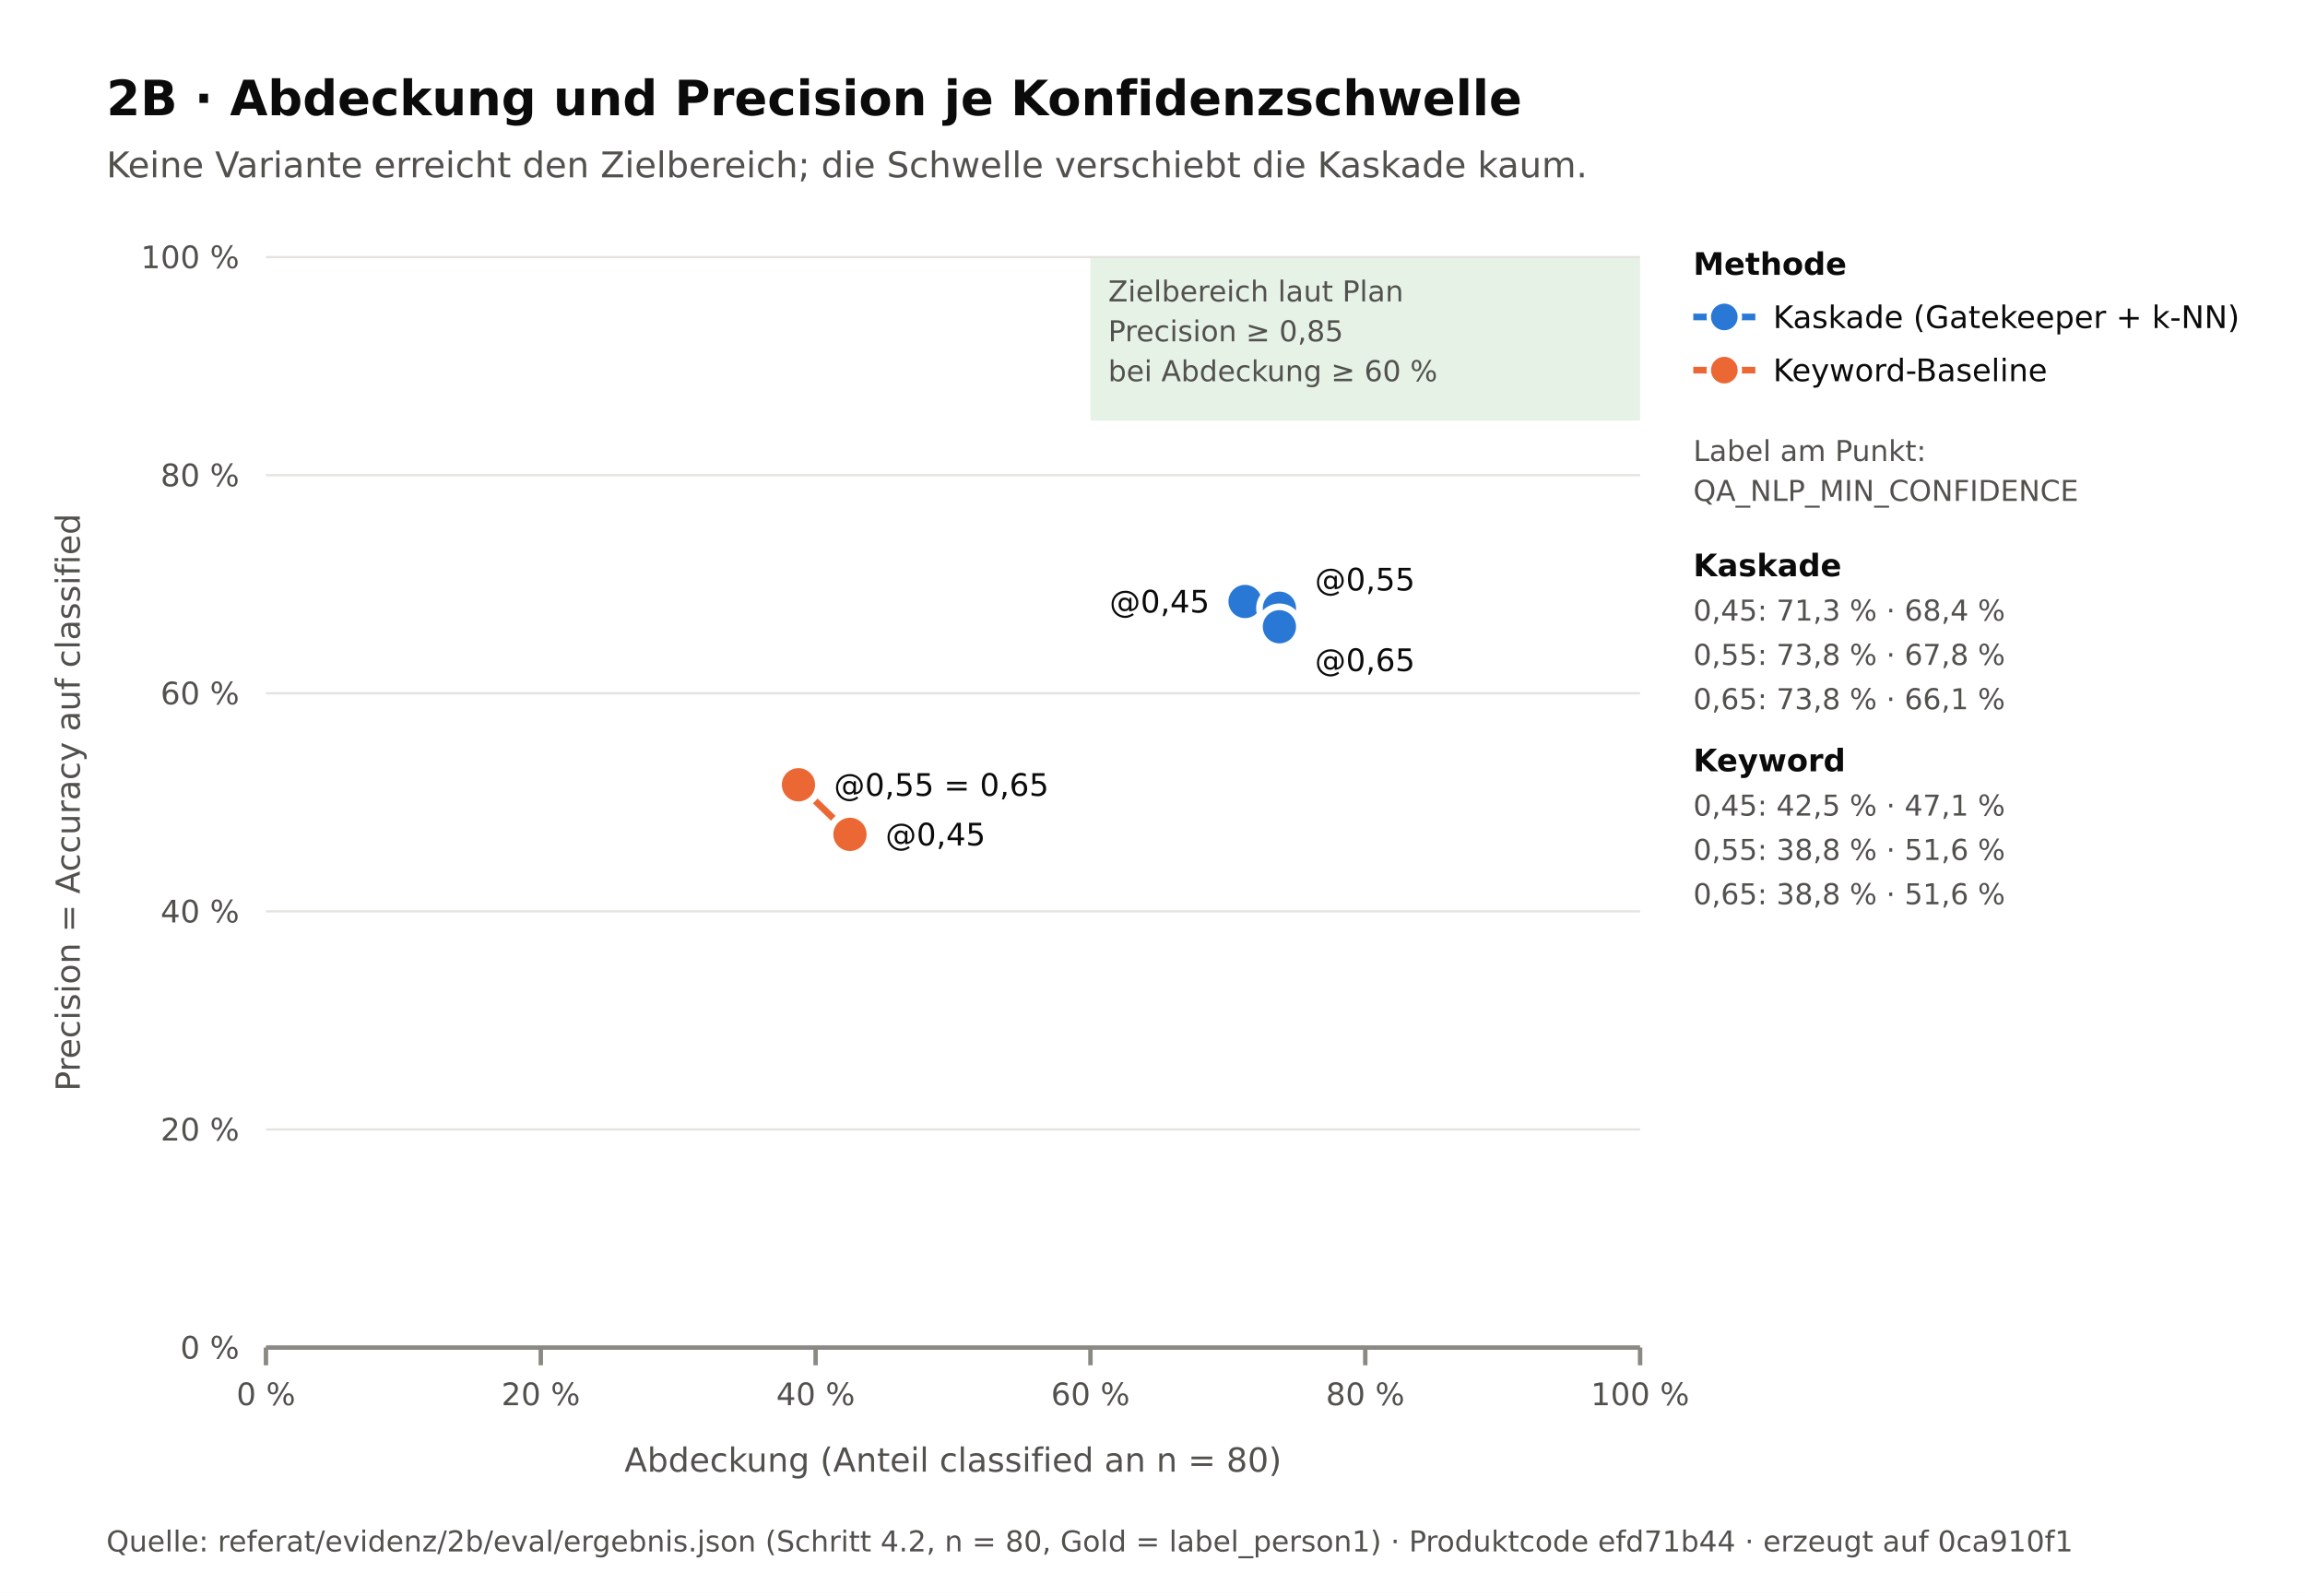
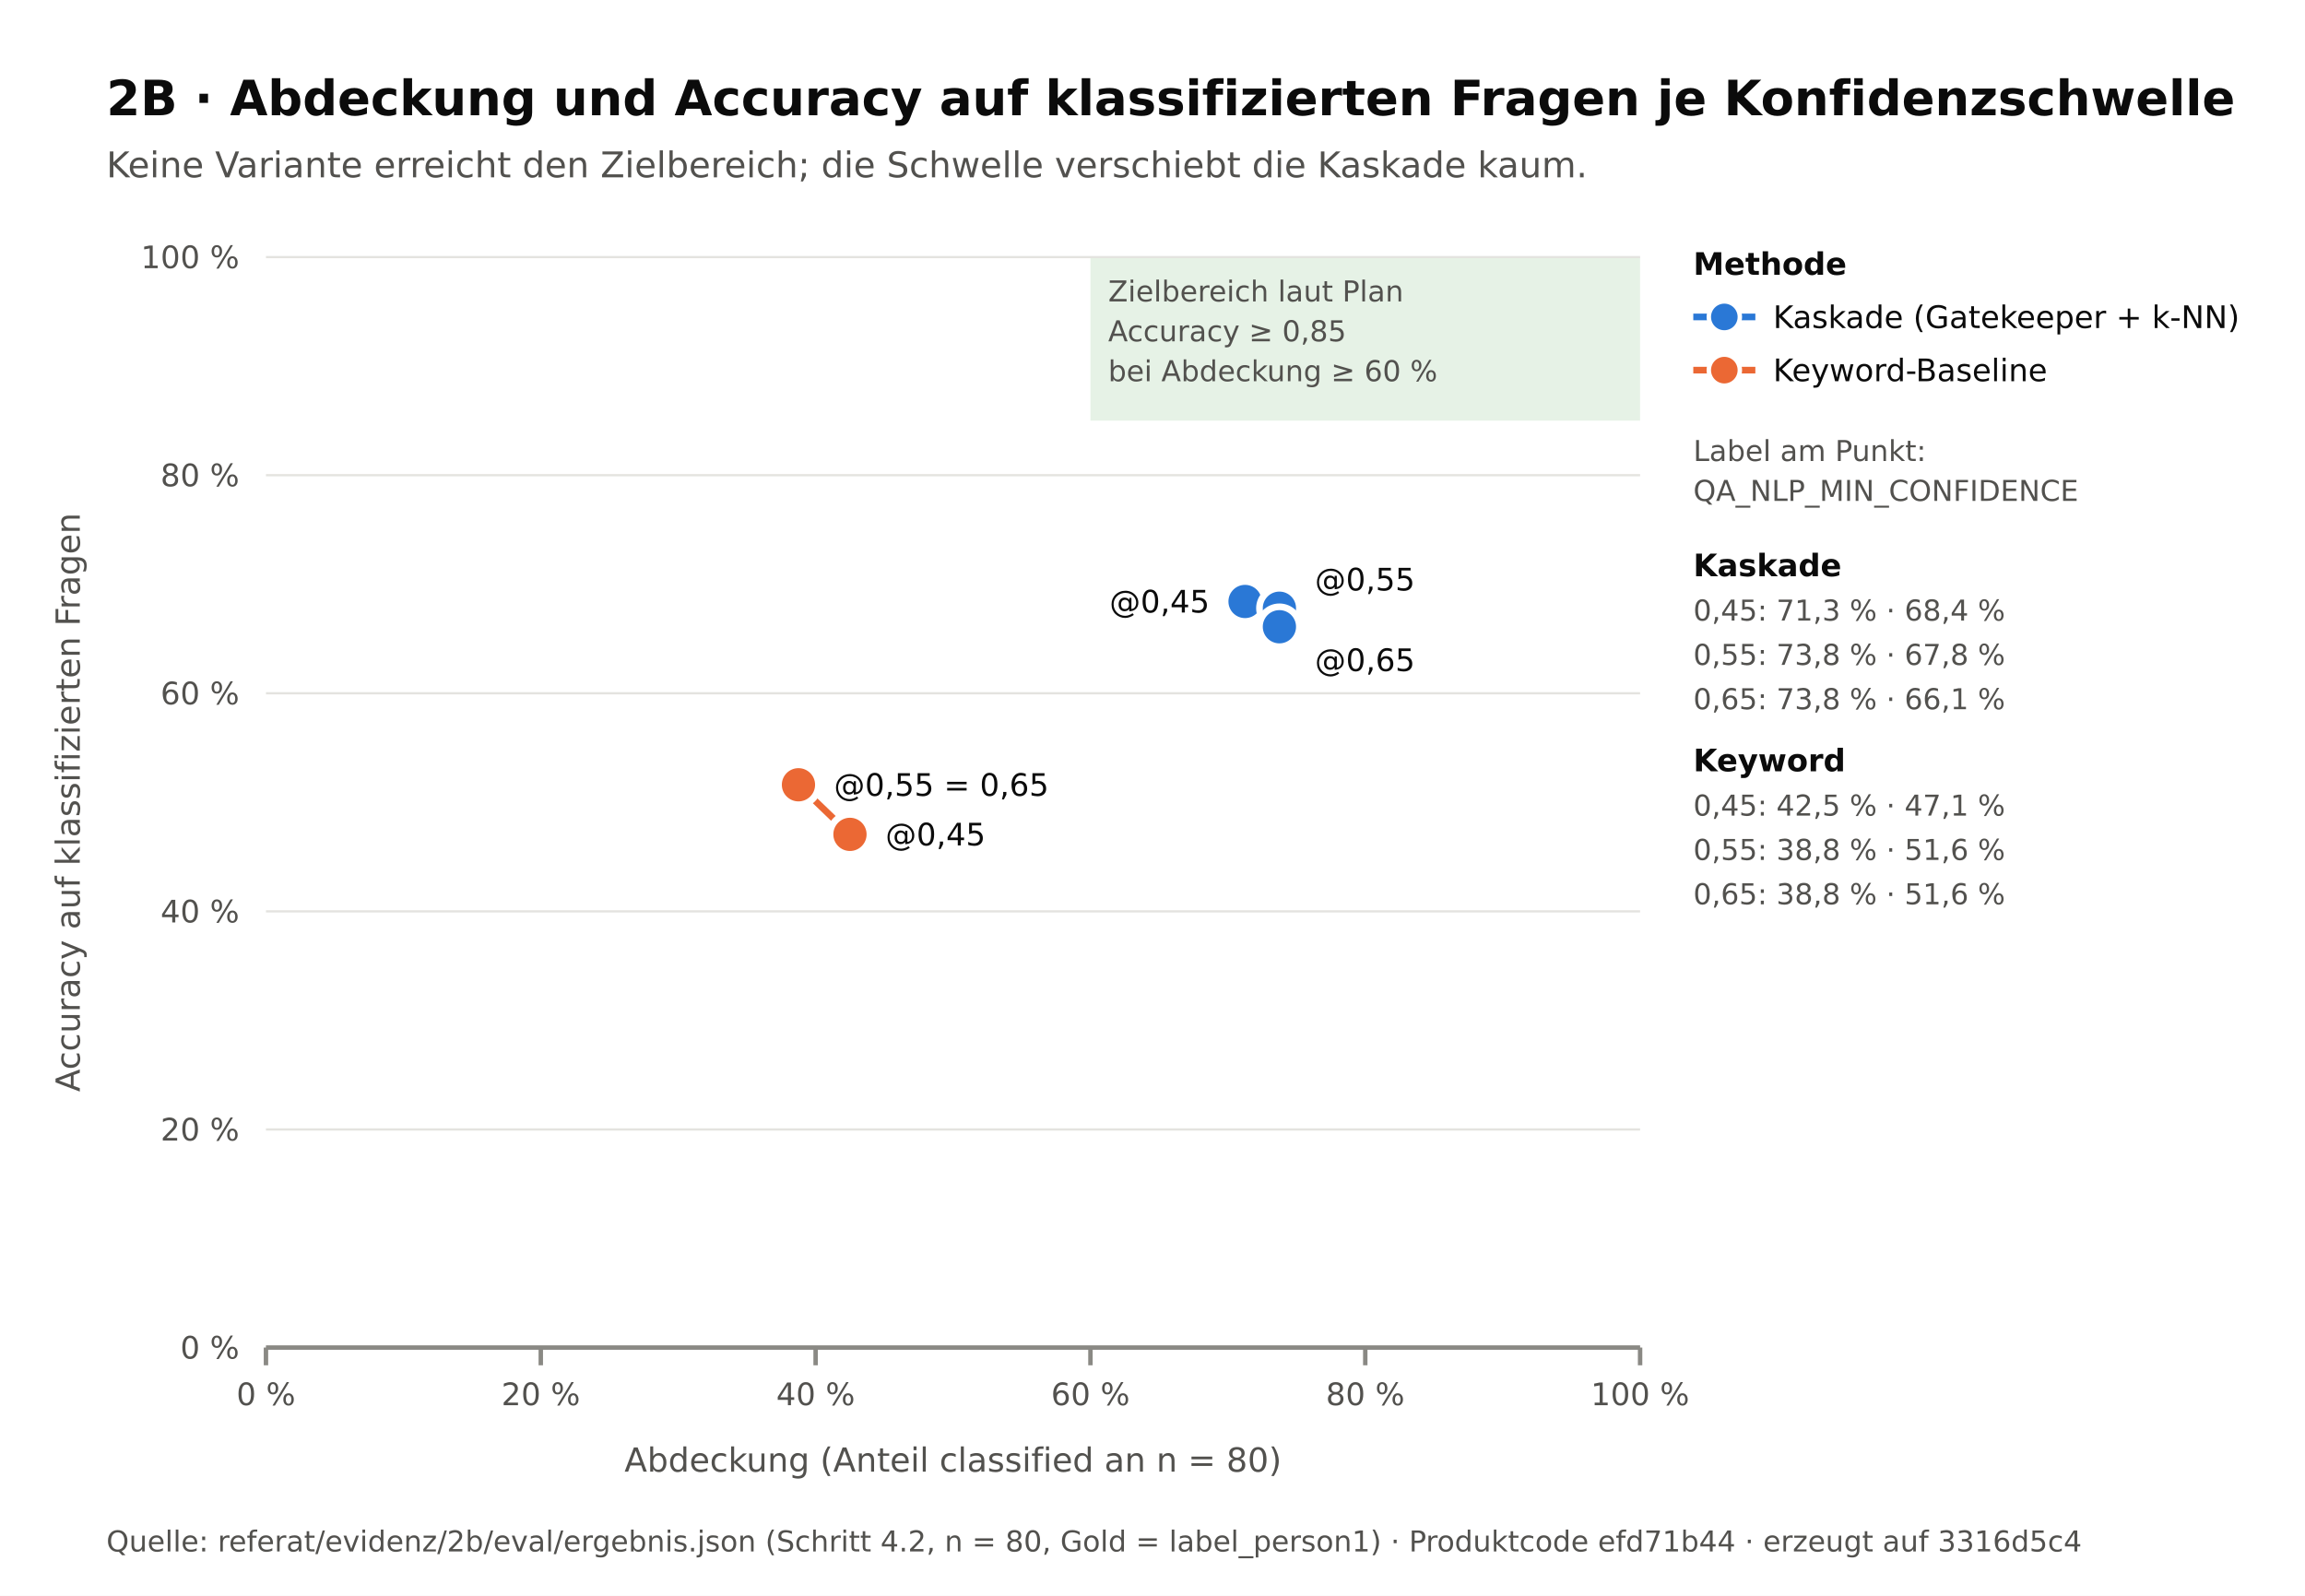
<svg xmlns="http://www.w3.org/2000/svg" width="520" height="360" viewBox="0 0 520 360">
  <rect x="0.00" y="0.00" width="520.00" height="360.00" fill="#ffffff" />
-   <text x="24.00" y="26.00" font-family="'DejaVu Sans', sans-serif" font-size="11" fill="#0b0b0b" text-anchor="start" font-weight="bold">2B · Abdeckung und Precision je Konfidenzschwelle</text>
+   <text x="24.00" y="26.00" font-family="'DejaVu Sans', sans-serif" font-size="11" fill="#0b0b0b" text-anchor="start" font-weight="bold">2B · Abdeckung und Accuracy auf klassifizierten Fragen je Konfidenzschwelle</text>
  <text x="24.00" y="40.00" font-family="'DejaVu Sans', sans-serif" font-size="8" fill="#52514e" text-anchor="start">Keine Variante erreicht den Zielbereich; die Schwelle verschiebt die Kaskade kaum.</text>
  <rect x="246.00" y="58.00" width="124.00" height="36.90" fill="#e6f2e6" />
  <text x="250.00" y="68.00" font-family="'DejaVu Sans', sans-serif" font-size="6.5" fill="#52514e" text-anchor="start">Zielbereich laut Plan</text>
-   <text x="250.00" y="77.00" font-family="'DejaVu Sans', sans-serif" font-size="6.5" fill="#52514e" text-anchor="start">Precision ≥ 0,85</text>
+   <text x="250.00" y="77.00" font-family="'DejaVu Sans', sans-serif" font-size="6.5" fill="#52514e" text-anchor="start">Accuracy ≥ 0,85</text>
  <text x="250.00" y="86.00" font-family="'DejaVu Sans', sans-serif" font-size="6.5" fill="#52514e" text-anchor="start">bei Abdeckung ≥ 60 %</text>
  <line x1="60.00" y1="304.00" x2="370.00" y2="304.00" stroke="#e4e3df" stroke-width="0.5" />
  <text x="54.00" y="306.50" font-family="'DejaVu Sans', sans-serif" font-size="7" fill="#52514e" text-anchor="end">0 %</text>
  <line x1="60.00" y1="304.00" x2="60.00" y2="308.00" stroke="#8a8984" stroke-width="1" />
  <text x="60.00" y="317.00" font-family="'DejaVu Sans', sans-serif" font-size="7" fill="#52514e" text-anchor="middle">0 %</text>
  <line x1="60.00" y1="254.80" x2="370.00" y2="254.80" stroke="#e4e3df" stroke-width="0.5" />
  <text x="54.00" y="257.30" font-family="'DejaVu Sans', sans-serif" font-size="7" fill="#52514e" text-anchor="end">20 %</text>
  <line x1="122.00" y1="304.00" x2="122.00" y2="308.00" stroke="#8a8984" stroke-width="1" />
  <text x="122.00" y="317.00" font-family="'DejaVu Sans', sans-serif" font-size="7" fill="#52514e" text-anchor="middle">20 %</text>
  <line x1="60.00" y1="205.60" x2="370.00" y2="205.60" stroke="#e4e3df" stroke-width="0.5" />
  <text x="54.00" y="208.10" font-family="'DejaVu Sans', sans-serif" font-size="7" fill="#52514e" text-anchor="end">40 %</text>
  <line x1="184.00" y1="304.00" x2="184.00" y2="308.00" stroke="#8a8984" stroke-width="1" />
  <text x="184.00" y="317.00" font-family="'DejaVu Sans', sans-serif" font-size="7" fill="#52514e" text-anchor="middle">40 %</text>
  <line x1="60.00" y1="156.40" x2="370.00" y2="156.40" stroke="#e4e3df" stroke-width="0.5" />
  <text x="54.00" y="158.90" font-family="'DejaVu Sans', sans-serif" font-size="7" fill="#52514e" text-anchor="end">60 %</text>
  <line x1="246.00" y1="304.00" x2="246.00" y2="308.00" stroke="#8a8984" stroke-width="1" />
  <text x="246.00" y="317.00" font-family="'DejaVu Sans', sans-serif" font-size="7" fill="#52514e" text-anchor="middle">60 %</text>
  <line x1="60.00" y1="107.20" x2="370.00" y2="107.20" stroke="#e4e3df" stroke-width="0.5" />
  <text x="54.00" y="109.70" font-family="'DejaVu Sans', sans-serif" font-size="7" fill="#52514e" text-anchor="end">80 %</text>
  <line x1="308.00" y1="304.00" x2="308.00" y2="308.00" stroke="#8a8984" stroke-width="1" />
  <text x="308.00" y="317.00" font-family="'DejaVu Sans', sans-serif" font-size="7" fill="#52514e" text-anchor="middle">80 %</text>
  <line x1="60.00" y1="58.00" x2="370.00" y2="58.00" stroke="#e4e3df" stroke-width="0.5" />
  <text x="54.00" y="60.50" font-family="'DejaVu Sans', sans-serif" font-size="7" fill="#52514e" text-anchor="end">100 %</text>
  <line x1="370.00" y1="304.00" x2="370.00" y2="308.00" stroke="#8a8984" stroke-width="1" />
  <text x="370.00" y="317.00" font-family="'DejaVu Sans', sans-serif" font-size="7" fill="#52514e" text-anchor="middle">100 %</text>
  <line x1="60.00" y1="304.00" x2="370.00" y2="304.00" stroke="#8a8984" stroke-width="1" />
  <text x="215.00" y="332.00" font-family="'DejaVu Sans', sans-serif" font-size="7.5" fill="#52514e" text-anchor="middle">Abdeckung (Anteil classified an n = 80)</text>
-   <text x="18.00" y="181.00" font-family="'DejaVu Sans', sans-serif" font-size="7.5" fill="#52514e" text-anchor="middle" transform="rotate(-90 18 181)">Precision = Accuracy auf classified</text>
+   <text x="18.00" y="181.00" font-family="'DejaVu Sans', sans-serif" font-size="7.5" fill="#52514e" text-anchor="middle" transform="rotate(-90 18 181)">Accuracy auf klassifizierten Fragen</text>
  <path d="M280.88,135.69 L288.63,137.21 L288.63,141.39" fill="none" stroke="#2a78d6" stroke-width="1.5" stroke-linejoin="round" stroke-linecap="round" />
  <circle cx="280.88" cy="135.69" r="4.5" fill="#2a78d6" stroke="#ffffff" stroke-width="1.5" />
  <circle cx="288.63" cy="137.21" r="4.5" fill="#2a78d6" stroke="#ffffff" stroke-width="1.5" />
  <circle cx="288.63" cy="141.39" r="4.5" fill="#2a78d6" stroke="#ffffff" stroke-width="1.5" />
  <text x="272.88" y="138.19" font-family="'DejaVu Sans', sans-serif" font-size="7" fill="#0b0b0b" text-anchor="end">@0,45</text>
  <text x="296.63" y="133.21" font-family="'DejaVu Sans', sans-serif" font-size="7" fill="#0b0b0b" text-anchor="start">@0,55</text>
  <text x="296.63" y="151.39" font-family="'DejaVu Sans', sans-serif" font-size="7" fill="#0b0b0b" text-anchor="start">@0,65</text>
  <path d="M191.75,188.23 L180.13,177.04 L180.13,177.04" fill="none" stroke="#eb6834" stroke-width="1.5" stroke-linejoin="round" stroke-linecap="round" />
  <circle cx="191.75" cy="188.23" r="4.5" fill="#eb6834" stroke="#ffffff" stroke-width="1.5" />
  <circle cx="180.13" cy="177.04" r="4.5" fill="#eb6834" stroke="#ffffff" stroke-width="1.5" />
  <circle cx="180.13" cy="177.04" r="4.5" fill="#eb6834" stroke="#ffffff" stroke-width="1.5" />
  <text x="199.75" y="190.73" font-family="'DejaVu Sans', sans-serif" font-size="7" fill="#0b0b0b" text-anchor="start">@0,45</text>
  <text x="188.13" y="179.54" font-family="'DejaVu Sans', sans-serif" font-size="7" fill="#0b0b0b" text-anchor="start">@0,55 = 0,65</text>
  <text x="382.00" y="62.00" font-family="'DejaVu Sans', sans-serif" font-size="7" fill="#0b0b0b" text-anchor="start" font-weight="bold">Methode</text>
  <line x1="382.00" y1="71.50" x2="396.00" y2="71.50" stroke="#2a78d6" stroke-width="1.5" />
  <circle cx="389.00" cy="71.50" r="3.5" fill="#2a78d6" stroke="#ffffff" stroke-width="1" />
  <text x="400.00" y="74.00" font-family="'DejaVu Sans', sans-serif" font-size="7" fill="#0b0b0b" text-anchor="start">Kaskade (Gatekeeper + k-NN)</text>
  <line x1="382.00" y1="83.50" x2="396.00" y2="83.50" stroke="#eb6834" stroke-width="1.5" />
  <circle cx="389.00" cy="83.50" r="3.5" fill="#eb6834" stroke="#ffffff" stroke-width="1" />
  <text x="400.00" y="86.00" font-family="'DejaVu Sans', sans-serif" font-size="7" fill="#0b0b0b" text-anchor="start">Keyword-Baseline</text>
  <text x="382.00" y="104.00" font-family="'DejaVu Sans', sans-serif" font-size="6.5" fill="#52514e" text-anchor="start">Label am Punkt:</text>
  <text x="382.00" y="113.00" font-family="'DejaVu Sans', sans-serif" font-size="6.5" fill="#52514e" text-anchor="start">QA_NLP_MIN_CONFIDENCE</text>
  <text x="382.00" y="130.00" font-family="'DejaVu Sans', sans-serif" font-size="7" fill="#0b0b0b" text-anchor="start" font-weight="bold">Kaskade</text>
  <text x="382.00" y="140.00" font-family="'DejaVu Sans', sans-serif" font-size="6.5" fill="#52514e" text-anchor="start">0,45: 71,3 % · 68,4 %</text>
  <text x="382.00" y="150.00" font-family="'DejaVu Sans', sans-serif" font-size="6.5" fill="#52514e" text-anchor="start">0,55: 73,8 % · 67,8 %</text>
  <text x="382.00" y="160.00" font-family="'DejaVu Sans', sans-serif" font-size="6.5" fill="#52514e" text-anchor="start">0,65: 73,8 % · 66,1 %</text>
  <text x="382.00" y="174.00" font-family="'DejaVu Sans', sans-serif" font-size="7" fill="#0b0b0b" text-anchor="start" font-weight="bold">Keyword</text>
  <text x="382.00" y="184.00" font-family="'DejaVu Sans', sans-serif" font-size="6.5" fill="#52514e" text-anchor="start">0,45: 42,5 % · 47,1 %</text>
  <text x="382.00" y="194.00" font-family="'DejaVu Sans', sans-serif" font-size="6.5" fill="#52514e" text-anchor="start">0,55: 38,8 % · 51,6 %</text>
  <text x="382.00" y="204.00" font-family="'DejaVu Sans', sans-serif" font-size="6.5" fill="#52514e" text-anchor="start">0,65: 38,8 % · 51,6 %</text>
-   <text x="24.00" y="350.00" font-family="'DejaVu Sans', sans-serif" font-size="6.5" fill="#52514e" text-anchor="start">Quelle: referat/evidenz/2b/eval/ergebnis.json (Schritt 4.2, n = 80, Gold = label_person1) · Produktcode efd71b44 · erzeugt auf 0ca910f1</text>
+   <text x="24.00" y="350.00" font-family="'DejaVu Sans', sans-serif" font-size="6.5" fill="#52514e" text-anchor="start">Quelle: referat/evidenz/2b/eval/ergebnis.json (Schritt 4.2, n = 80, Gold = label_person1) · Produktcode efd71b44 · erzeugt auf 3316d5c4</text>
</svg>
